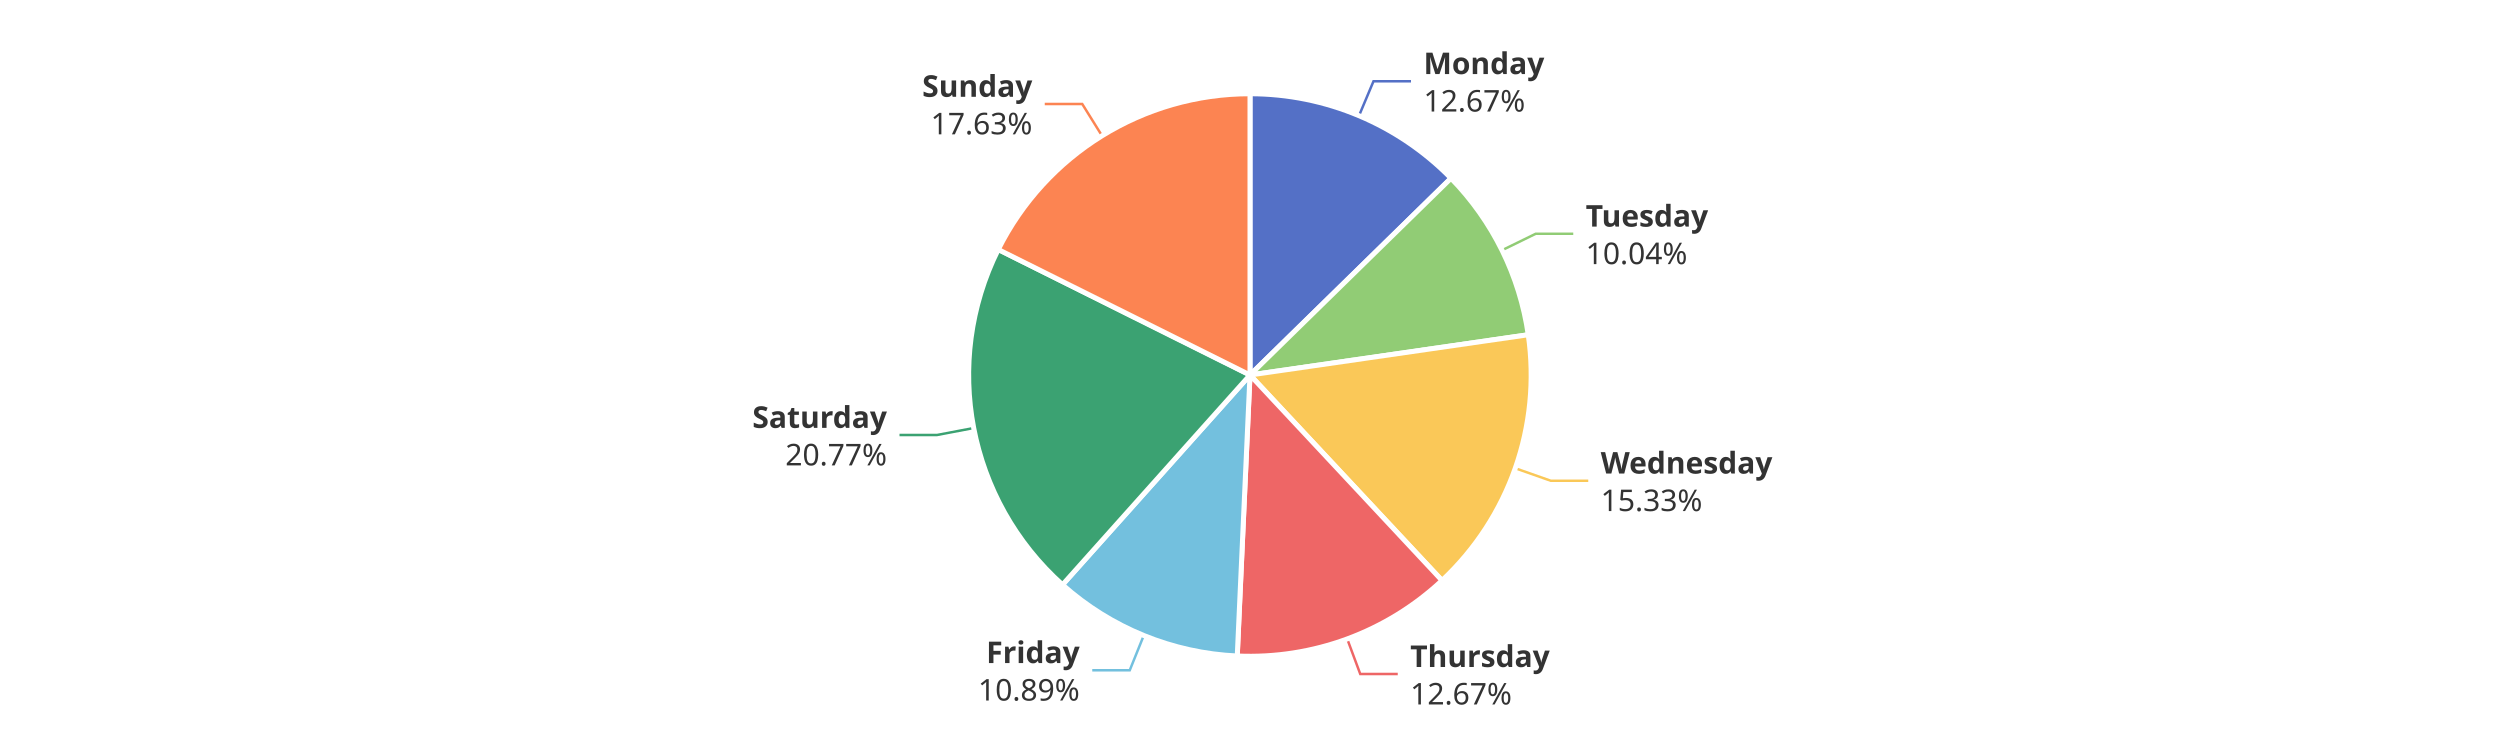
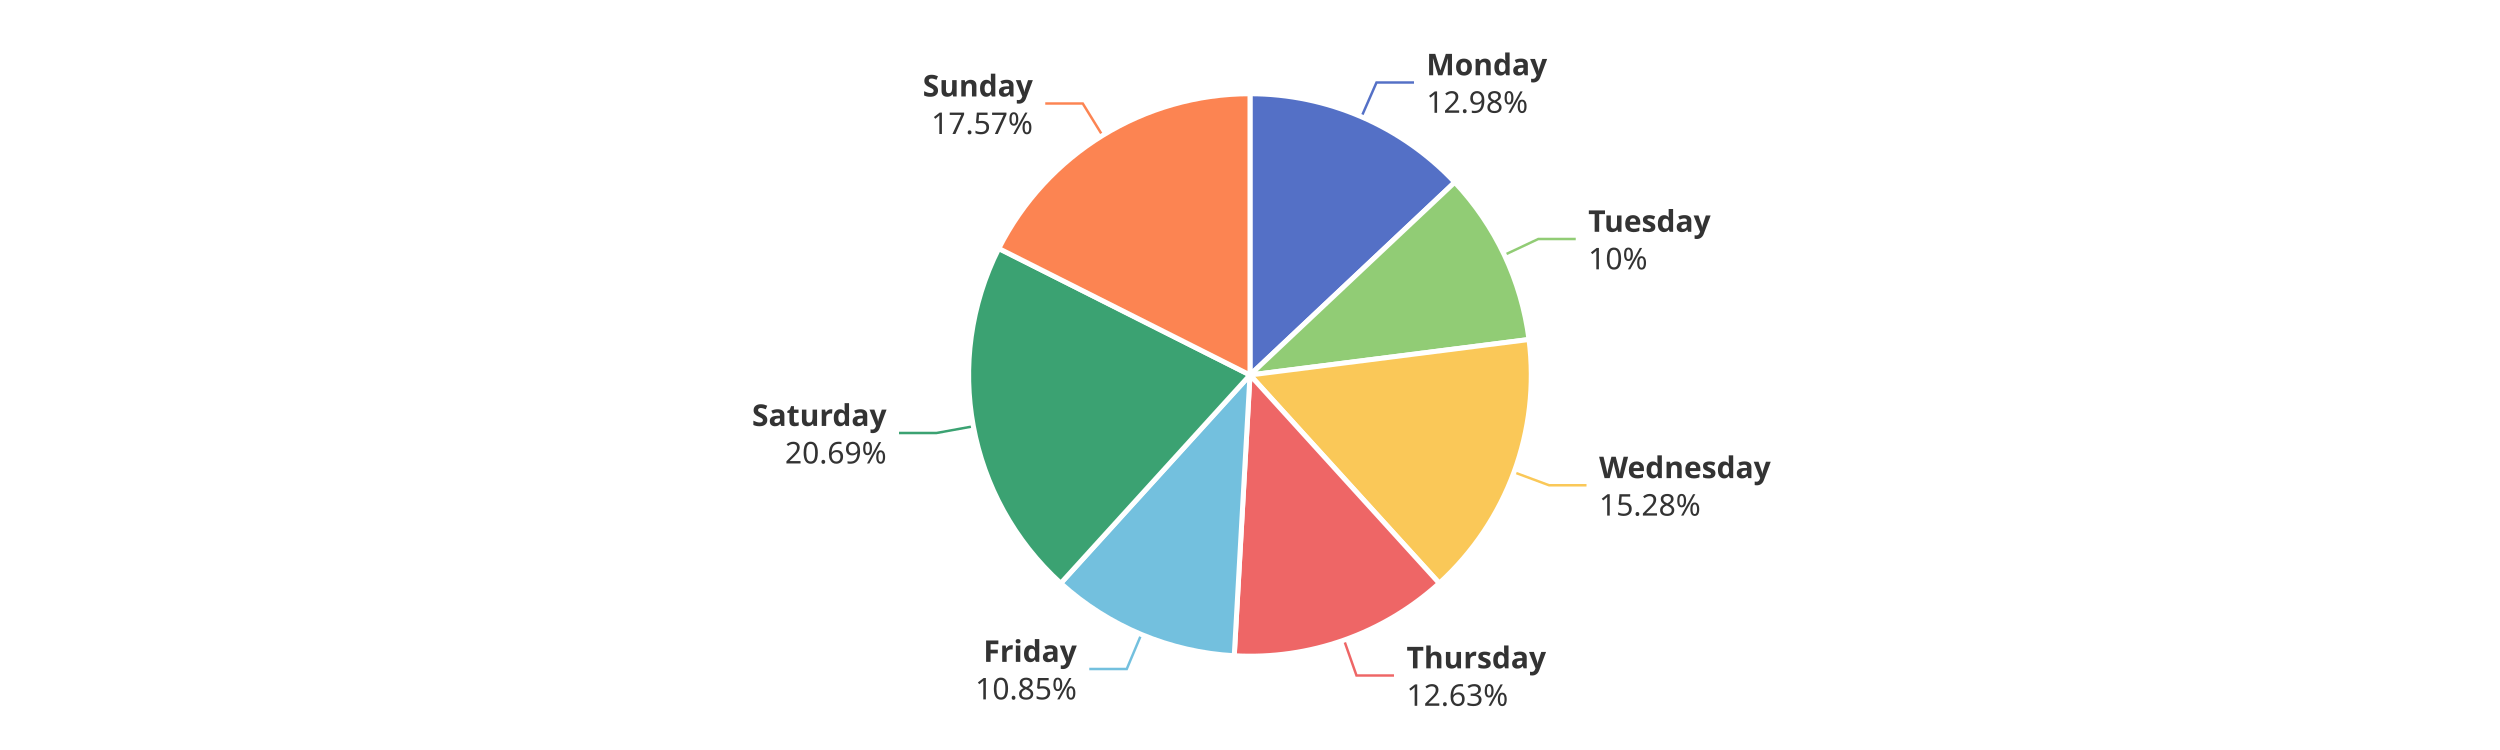
<svg xmlns="http://www.w3.org/2000/svg" width="1000" height="300" version="1.1" baseProfile="full" viewBox="0 0 1000 300">
  <rect width="1000" height="300" x="0" y="0" id="0" fill="#ffffff" />
-   <polyline points="543.6 46.3 549.4 32.5 564.4 32.5" fill="none" stroke="#5470c6" />
-   <polyline points="600.8 100.1 614.3 93.5 629.3 93.5" fill="none" stroke="#91cc75" />
-   <polyline points="606.1 187.3 620.3 192.3 635.3 192.3" fill="none" stroke="#fac858" />
-   <polyline points="538.9 255.6 544.1 269.6 559.1 269.6" fill="none" stroke="#ee6666" />
-   <polyline points="457.5 254.2 451.9 268.1 436.9 268.1" fill="none" stroke="#73c0de" />
-   <polyline points="389.5 171.2 374.8 174 359.8 174" fill="none" stroke="#3ba272" />
-   <polyline points="440.8 54.3 432.9 41.6 417.9 41.6" fill="none" stroke="#fc8452" />
-   <path d="M500 37.5A112.5 112.5 0 0 1 580.4 71.3L500 150Z" fill="#5470c6" stroke="#fff" stroke-width="2" stroke-linejoin="round" />
-   <path d="M580.4 71.3A112.5 112.5 0 0 1 611.3 133.9L500 150Z" fill="#91cc75" stroke="#fff" stroke-width="2" stroke-linejoin="round" />
-   <path d="M611.3 133.9A112.5 112.5 0 0 1 576.8 232.2L500 150Z" fill="#fac858" stroke="#fff" stroke-width="2" stroke-linejoin="round" />
-   <path d="M576.8 232.2A112.5 112.5 0 0 1 494.9 262.4L500 150Z" fill="#ee6666" stroke="#fff" stroke-width="2" stroke-linejoin="round" />
-   <path d="M494.9 262.4A112.5 112.5 0 0 1 425 233.9L500 150Z" fill="#73c0de" stroke="#fff" stroke-width="2" stroke-linejoin="round" />
-   <path d="M425 233.9A112.5 112.5 0 0 1 399.3 99.8L500 150Z" fill="#3ba272" stroke="#fff" stroke-width="2" stroke-linejoin="round" />
-   <path d="M399.3 99.8A112.5 112.5 0 0 1 500 37.5L500 150Z" fill="#fc8452" stroke="#fff" stroke-width="2" stroke-linejoin="round" />
-   <path d="M0 -15l42.8 0l0 30l-42.8 0Z" transform="translate(569.4252 32.4696)" fill="none" />
-   <text dominant-baseline="central" text-anchor="start" style="font-size:12px;font-family:sans-serif;font-weight:bold;" y="-7.5" transform="translate(569.4252 32.4696)" fill="#333" stroke="rgb(255,255,255)" stroke-width="2" paint-order="stroke" stroke-miterlimit="2">Monday</text>
-   <text dominant-baseline="central" text-anchor="start" style="font-size:12px;font-family:sans-serif;" y="7.5" transform="translate(569.4252 32.4696)" fill="#333" stroke="rgb(255,255,255)" stroke-width="2" paint-order="stroke" stroke-miterlimit="2">12.67%</text>
-   <path d="M0 -15l46.2 0l0 30l-46.2 0Z" transform="translate(634.2925 93.4892)" fill="none" />
-   <text dominant-baseline="central" text-anchor="start" style="font-size:12px;font-family:sans-serif;font-weight:bold;" y="-7.5" transform="translate(634.2925 93.4892)" fill="#333" stroke="rgb(255,255,255)" stroke-width="2" paint-order="stroke" stroke-miterlimit="2">Tuesday</text>
-   <text dominant-baseline="central" text-anchor="start" style="font-size:12px;font-family:sans-serif;" y="7.5" transform="translate(634.2925 93.4892)" fill="#333" stroke="rgb(255,255,255)" stroke-width="2" paint-order="stroke" stroke-miterlimit="2">10.04%</text>
-   <path d="M0 -15l63.6 0l0 30l-63.6 0Z" transform="translate(640.2897 192.2685)" fill="none" />
-   <text dominant-baseline="central" text-anchor="start" style="font-size:12px;font-family:sans-serif;font-weight:bold;" y="-7.5" transform="translate(640.2897 192.2685)" fill="#333" stroke="rgb(255,255,255)" stroke-width="2" paint-order="stroke" stroke-miterlimit="2">Wednesday</text>
-   <text dominant-baseline="central" text-anchor="start" style="font-size:12px;font-family:sans-serif;" y="7.5" transform="translate(640.2897 192.2685)" fill="#333" stroke="rgb(255,255,255)" stroke-width="2" paint-order="stroke" stroke-miterlimit="2">15.33%</text>
-   <path d="M0 -15l50.2 0l0 30l-50.2 0Z" transform="translate(564.0966 269.6317)" fill="none" />
-   <text dominant-baseline="central" text-anchor="start" style="font-size:12px;font-family:sans-serif;font-weight:bold;" y="-7.5" transform="translate(564.0966 269.6317)" fill="#333" stroke="rgb(255,255,255)" stroke-width="2" paint-order="stroke" stroke-miterlimit="2">Thursday</text>
-   <text dominant-baseline="central" text-anchor="start" style="font-size:12px;font-family:sans-serif;" y="7.5" transform="translate(564.0966 269.6317)" fill="#333" stroke="rgb(255,255,255)" stroke-width="2" paint-order="stroke" stroke-miterlimit="2">12.67%</text>
-   <path d="M-40.9 -15l40.9 0l0 30l-40.9 0Z" transform="translate(431.8702 268.0668)" fill="none" />
-   <text dominant-baseline="central" text-anchor="end" style="font-size:12px;font-family:sans-serif;font-weight:bold;" y="-7.5" transform="translate(431.8702 268.0668)" fill="#333" stroke="rgb(255,255,255)" stroke-width="2" paint-order="stroke" stroke-miterlimit="2">Friday</text>
-   <text dominant-baseline="central" text-anchor="end" style="font-size:12px;font-family:sans-serif;" y="7.5" transform="translate(431.8702 268.0668)" fill="#333" stroke="rgb(255,255,255)" stroke-width="2" paint-order="stroke" stroke-miterlimit="2">10.89%</text>
-   <path d="M-48.2 -15l48.2 0l0 30l-48.2 0Z" transform="translate(354.7776 173.9918)" fill="none" />
-   <text dominant-baseline="central" text-anchor="end" style="font-size:12px;font-family:sans-serif;font-weight:bold;" y="-7.5" transform="translate(354.7776 173.9918)" fill="#333" stroke="rgb(255,255,255)" stroke-width="2" paint-order="stroke" stroke-miterlimit="2">Saturday</text>
-   <text dominant-baseline="central" text-anchor="end" style="font-size:12px;font-family:sans-serif;" y="7.5" transform="translate(354.7776 173.9918)" fill="#333" stroke="rgb(255,255,255)" stroke-width="2" paint-order="stroke" stroke-miterlimit="2">20.77%</text>
-   <path d="M-40.9 -15l40.9 0l0 30l-40.9 0Z" transform="translate(412.932 41.5651)" fill="none" />
-   <text dominant-baseline="central" text-anchor="end" style="font-size:12px;font-family:sans-serif;font-weight:bold;" y="-7.5" transform="translate(412.932 41.5651)" fill="#333" stroke="rgb(255,255,255)" stroke-width="2" paint-order="stroke" stroke-miterlimit="2">Sunday</text>
-   <text dominant-baseline="central" text-anchor="end" style="font-size:12px;font-family:sans-serif;" y="7.5" transform="translate(412.932 41.5651)" fill="#333" stroke="rgb(255,255,255)" stroke-width="2" paint-order="stroke" stroke-miterlimit="2">17.63%</text>
+   <polyline points="544.6 46.7 550.6 33 565.6 33" fill="none" stroke="#5470c6" />
+   <polyline points="601.7 102 615.3 95.6 630.3 95.6" fill="none" stroke="#91cc75" />
+   <polyline points="605.6 188.9 619.6 194.1 634.6 194.1" fill="none" stroke="#fac858" />
+   <polyline points="537.6 256 542.6 270.2 557.6 270.2" fill="none" stroke="#ee6666" />
+   <polyline points="456.5 253.8 450.7 267.6 435.7 267.6" fill="none" stroke="#73c0de" />
+   <polyline points="389.4 170.5 374.6 173.2 359.6 173.2" fill="none" stroke="#3ba272" />
+   <polyline points="441 54.2 433.1 41.4 418.1 41.4" fill="none" stroke="#fc8452" />
+   <path d="M500 37.5A112.5 112.5 0 0 1 581.9 72.9L500 150Z" fill="#5470c6" stroke="#fff" stroke-width="2" stroke-linejoin="round" />
+   <path d="M581.9 72.9A112.5 112.5 0 0 1 611.6 135.8L500 150Z" fill="#91cc75" stroke="#fff" stroke-width="2" stroke-linejoin="round" />
+   <path d="M611.6 135.8A112.5 112.5 0 0 1 575.7 233.3L500 150Z" fill="#fac858" stroke="#fff" stroke-width="2" stroke-linejoin="round" />
+   <path d="M575.7 233.3A112.5 112.5 0 0 1 493.7 262.3L500 150Z" fill="#ee6666" stroke="#fff" stroke-width="2" stroke-linejoin="round" />
+   <path d="M493.7 262.3A112.5 112.5 0 0 1 424.3 233.3L500 150Z" fill="#73c0de" stroke="#fff" stroke-width="2" stroke-linejoin="round" />
+   <path d="M424.3 233.3A112.5 112.5 0 0 1 399.5 99.4L500 150Z" fill="#3ba272" stroke="#fff" stroke-width="2" stroke-linejoin="round" />
+   <path d="M399.5 99.4A112.5 112.5 0 0 1 500 37.5L500 150Z" fill="#fc8452" stroke="#fff" stroke-width="2" stroke-linejoin="round" />
+   <path d="M0 -15l42.8 0l0 30l-42.8 0Z" transform="translate(570.5628 32.9545)" fill="none" />
+   <text dominant-baseline="central" text-anchor="start" style="font-size:12px;font-family:sans-serif;font-weight:bold;" y="-7.5" transform="translate(570.5628 32.9545)" fill="#333" stroke="rgb(255,255,255)" stroke-width="2" paint-order="stroke" stroke-miterlimit="2">Monday</text>
+   <text dominant-baseline="central" text-anchor="start" style="font-size:12px;font-family:sans-serif;" y="7.5" transform="translate(570.5628 32.9545)" fill="#333" stroke="rgb(255,255,255)" stroke-width="2" paint-order="stroke" stroke-miterlimit="2">12.98%</text>
+   <path d="M0 -15l46.2 0l0 30l-46.2 0Z" transform="translate(635.2971 95.5682)" fill="none" />
+   <text dominant-baseline="central" text-anchor="start" style="font-size:12px;font-family:sans-serif;font-weight:bold;" y="-7.5" transform="translate(635.2971 95.5682)" fill="#333" stroke="rgb(255,255,255)" stroke-width="2" paint-order="stroke" stroke-miterlimit="2">Tuesday</text>
+   <text dominant-baseline="central" text-anchor="start" style="font-size:12px;font-family:sans-serif;" y="7.5" transform="translate(635.2971 95.5682)" fill="#333" stroke="rgb(255,255,255)" stroke-width="2" paint-order="stroke" stroke-miterlimit="2">10%</text>
+   <path d="M0 -15l63.6 0l0 30l-63.6 0Z" transform="translate(639.6333 194.0923)" fill="none" />
+   <text dominant-baseline="central" text-anchor="start" style="font-size:12px;font-family:sans-serif;font-weight:bold;" y="-7.5" transform="translate(639.6333 194.0923)" fill="#333" stroke="rgb(255,255,255)" stroke-width="2" paint-order="stroke" stroke-miterlimit="2">Wednesday</text>
+   <text dominant-baseline="central" text-anchor="start" style="font-size:12px;font-family:sans-serif;" y="7.5" transform="translate(639.6333 194.0923)" fill="#333" stroke="rgb(255,255,255)" stroke-width="2" paint-order="stroke" stroke-miterlimit="2">15.28%</text>
+   <path d="M0 -15l50.2 0l0 30l-50.2 0Z" transform="translate(562.6233 270.1645)" fill="none" />
+   <text dominant-baseline="central" text-anchor="start" style="font-size:12px;font-family:sans-serif;font-weight:bold;" y="-7.5" transform="translate(562.6233 270.1645)" fill="#333" stroke="rgb(255,255,255)" stroke-width="2" paint-order="stroke" stroke-miterlimit="2">Thursday</text>
+   <text dominant-baseline="central" text-anchor="start" style="font-size:12px;font-family:sans-serif;" y="7.5" transform="translate(562.6233 270.1645)" fill="#333" stroke="rgb(255,255,255)" stroke-width="2" paint-order="stroke" stroke-miterlimit="2">12.63%</text>
+   <path d="M-40.9 -15l40.9 0l0 30l-40.9 0Z" transform="translate(430.7272 267.5944)" fill="none" />
+   <text dominant-baseline="central" text-anchor="end" style="font-size:12px;font-family:sans-serif;font-weight:bold;" y="-7.5" transform="translate(430.7272 267.5944)" fill="#333" stroke="rgb(255,255,255)" stroke-width="2" paint-order="stroke" stroke-miterlimit="2">Friday</text>
+   <text dominant-baseline="central" text-anchor="end" style="font-size:12px;font-family:sans-serif;" y="7.5" transform="translate(430.7272 267.5944)" fill="#333" stroke="rgb(255,255,255)" stroke-width="2" paint-order="stroke" stroke-miterlimit="2">10.85%</text>
+   <path d="M-48.2 -15l48.2 0l0 30l-48.2 0Z" transform="translate(354.6326 173.2219)" fill="none" />
+   <text dominant-baseline="central" text-anchor="end" style="font-size:12px;font-family:sans-serif;font-weight:bold;" y="-7.5" transform="translate(354.6326 173.2219)" fill="#333" stroke="rgb(255,255,255)" stroke-width="2" paint-order="stroke" stroke-miterlimit="2">Saturday</text>
+   <text dominant-baseline="central" text-anchor="end" style="font-size:12px;font-family:sans-serif;" y="7.5" transform="translate(354.6326 173.2219)" fill="#333" stroke="rgb(255,255,255)" stroke-width="2" paint-order="stroke" stroke-miterlimit="2">20.69%</text>
+   <path d="M-40.9 -15l40.9 0l0 30l-40.9 0Z" transform="translate(413.1425 41.4351)" fill="none" />
+   <text dominant-baseline="central" text-anchor="end" style="font-size:12px;font-family:sans-serif;font-weight:bold;" y="-7.5" transform="translate(413.1425 41.4351)" fill="#333" stroke="rgb(255,255,255)" stroke-width="2" paint-order="stroke" stroke-miterlimit="2">Sunday</text>
+   <text dominant-baseline="central" text-anchor="end" style="font-size:12px;font-family:sans-serif;" y="7.5" transform="translate(413.1425 41.4351)" fill="#333" stroke="rgb(255,255,255)" stroke-width="2" paint-order="stroke" stroke-miterlimit="2">17.57%</text>
</svg>
